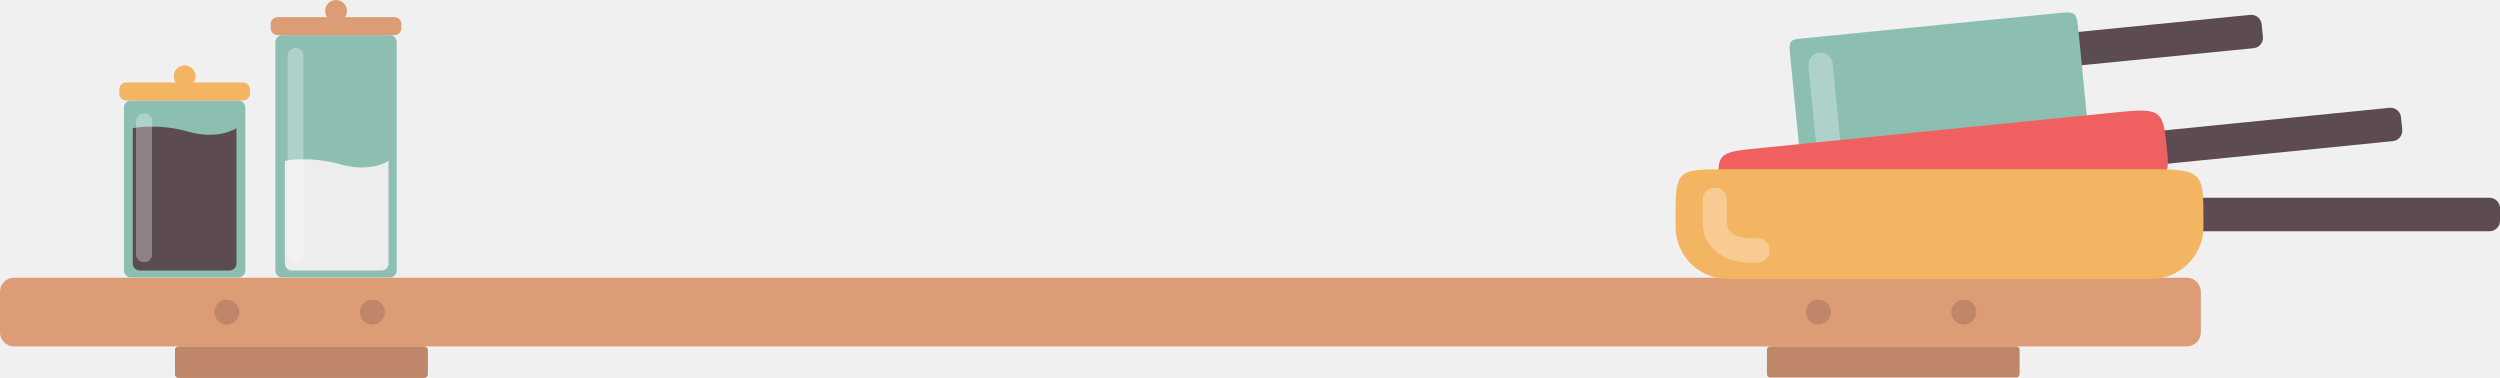
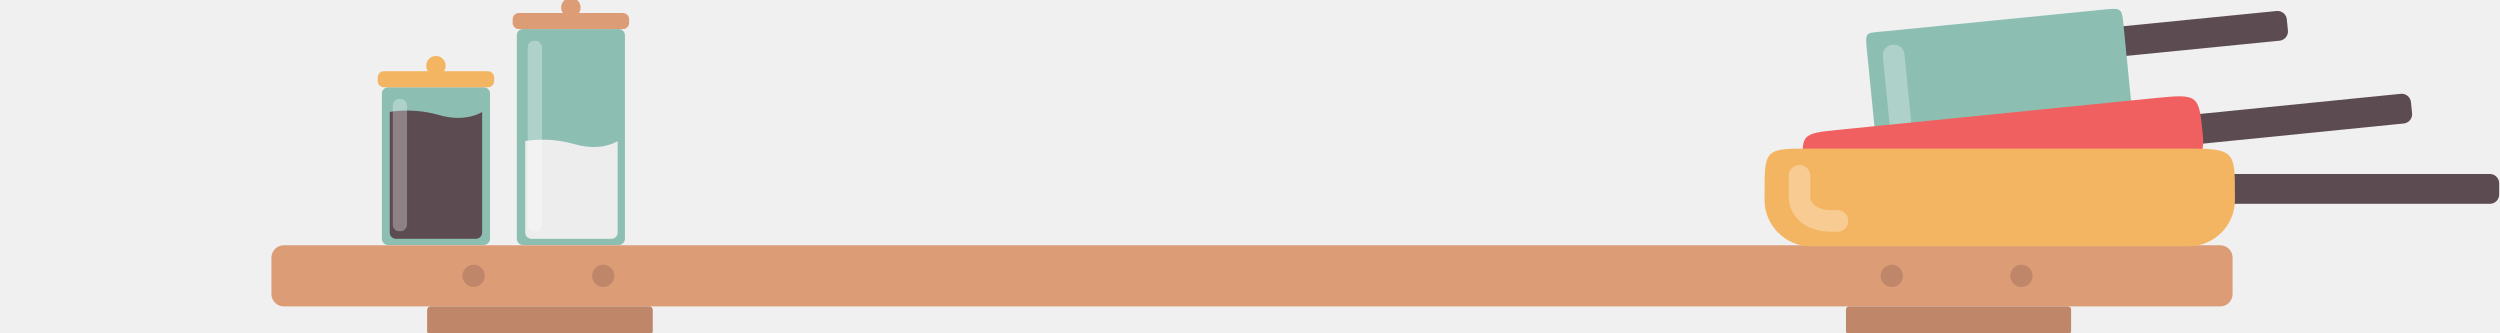
- <svg xmlns="http://www.w3.org/2000/svg" id="svg8259" version="1.1" width="897.094" height="135.56" viewBox="0 0 897.094 135.56">
+ <svg xmlns="http://www.w3.org/2000/svg" id="svg8259" version="1.1" width="1006.718" height="133.74" viewBox="0 0 1006.718 133.74">
  <defs id="defs8263">
    <clipPath clipPathUnits="userSpaceOnUse" id="clipPath10043">
      <path d="m -50.859,-313.507 c -7.716,0.139 -14.085,-6.006 -14.223,-13.724 -0.138,-7.716 6.004,-14.084 13.723,-14.223 7.715,-0.141 14.082,6.004 14.223,13.72 0.139,7.716 -6.004,14.088 -13.723,14.226 m 76.7,73.5 -11.75,0.211 c -15.448,-0.973 -34.529,-10.963 -37.784,-27.54 -3.822,-19.495 11.12,-34.987 10.467,-53.806 -1.236,-35.705 -43.593,-50.784 -66.35,-23.334 -24.592,29.666 7.875,48.896 3.226,78.092 -2.655,16.679 -21.361,27.348 -36.766,28.874 l -11.75,0.212 c -11.024,0.196 -19.8,9.294 -19.602,20.319 l 4.02,223.565 c 0.199,11.025 9.297,19.802 20.321,19.602 l 148.711,-2.675 c 11.023,-0.196 21.794,-9.33 21.598,-20.356 L 46.161,-220.407 c -0.199,-11.026 -9.293,-19.799 -20.32,-19.6" style="fill:#549eaf;fill-opacity:1;fill-rule:nonzero;stroke:none" id="path10045" />
    </clipPath>
    <clipPath clipPathUnits="userSpaceOnUse" id="clipPath10039">
      <path d="m -50.859,-313.507 c -7.716,0.139 -14.085,-6.006 -14.223,-13.724 -0.138,-7.716 6.004,-14.084 13.723,-14.223 7.715,-0.141 14.082,6.004 14.223,13.72 0.139,7.716 -6.004,14.088 -13.723,14.226 m 76.7,73.5 -11.75,0.211 c -15.448,-0.973 -34.529,-10.963 -37.784,-27.54 -3.822,-19.495 11.12,-34.987 10.467,-53.806 -1.236,-35.705 -43.593,-50.784 -66.35,-23.334 -24.592,29.666 7.875,48.896 3.226,78.092 -2.655,16.679 -21.361,27.348 -36.766,28.874 l -11.75,0.212 c -11.024,0.196 -19.8,9.294 -19.602,20.319 l 4.02,223.565 c 0.199,11.025 9.297,19.802 20.321,19.602 l 148.711,-2.675 c 11.023,-0.196 21.794,-9.33 21.598,-20.356 L 46.161,-220.407 c -0.199,-11.026 -9.293,-19.799 -20.32,-19.6" style="fill:#549eaf;fill-opacity:1;fill-rule:nonzero;stroke:none" id="path10041" />
    </clipPath>
    <clipPath clipPathUnits="userSpaceOnUse" id="clipPath10035">
      <path d="m -50.859,-313.507 c -7.716,0.139 -14.085,-6.006 -14.223,-13.724 -0.138,-7.716 6.004,-14.084 13.723,-14.223 7.715,-0.141 14.082,6.004 14.223,13.72 0.139,7.716 -6.004,14.088 -13.723,14.226 m 76.7,73.5 -11.75,0.211 c -15.448,-0.973 -34.529,-10.963 -37.784,-27.54 -3.822,-19.495 11.12,-34.987 10.467,-53.806 -1.236,-35.705 -43.593,-50.784 -66.35,-23.334 -24.592,29.666 7.875,48.896 3.226,78.092 -2.655,16.679 -21.361,27.348 -36.766,28.874 l -11.75,0.212 c -11.024,0.196 -19.8,9.294 -19.602,20.319 l 4.02,223.565 c 0.199,11.025 9.297,19.802 20.321,19.602 l 148.711,-2.675 c 11.023,-0.196 21.794,-9.33 21.598,-20.356 L 46.161,-220.407 c -0.199,-11.026 -9.293,-19.799 -20.32,-19.6" style="fill:#549eaf;fill-opacity:1;fill-rule:nonzero;stroke:none" id="path10037" />
    </clipPath>
    <clipPath clipPathUnits="userSpaceOnUse" id="clipPath10031">
      <path d="m -50.859,-313.507 c -7.716,0.139 -14.085,-6.006 -14.223,-13.724 -0.138,-7.716 6.004,-14.084 13.723,-14.223 7.715,-0.141 14.082,6.004 14.223,13.72 0.139,7.716 -6.004,14.088 -13.723,14.226 m 76.7,73.5 -11.75,0.211 c -15.448,-0.973 -34.529,-10.963 -37.784,-27.54 -3.822,-19.495 11.12,-34.987 10.467,-53.806 -1.236,-35.705 -43.593,-50.784 -66.35,-23.334 -24.592,29.666 7.875,48.896 3.226,78.092 -2.655,16.679 -21.361,27.348 -36.766,28.874 l -11.75,0.212 c -11.024,0.196 -19.8,9.294 -19.602,20.319 l 4.02,223.565 c 0.199,11.025 9.297,19.802 20.321,19.602 l 148.711,-2.675 c 11.023,-0.196 21.794,-9.33 21.598,-20.356 L 46.161,-220.407 c -0.199,-11.026 -9.293,-19.799 -20.32,-19.6" style="fill:#549eaf;fill-opacity:1;fill-rule:nonzero;stroke:none" id="path10033" />
    </clipPath>
    <clipPath clipPathUnits="userSpaceOnUse" id="clipPath322">
      <path d="m 498.75,595.5 19.25,0 0,-21.548 -19.25,0 0,21.548 z" id="path324" />
    </clipPath>
    <clipPath clipPathUnits="userSpaceOnUse" id="clipPath290">
      <path d="m 529.105,634.301 10.236,0 0,-39.661 -10.236,0 0,39.661 z" id="path292" />
    </clipPath>
    <clipPath clipPathUnits="userSpaceOnUse" id="clipPath1198">
      <path d="m 230.168,320.1 7,0 0,-63.821 -7,0 0,63.821 z" id="path1200" />
    </clipPath>
    <clipPath clipPathUnits="userSpaceOnUse" id="clipPath1102">
      <path d="m 295.055,348.1 7,0 0,-91.821 -7,0 0,91.821 z" id="path1104" />
    </clipPath>
  </defs>
-   <g id="layer3" style="display:inline" transform="translate(-558.9146,-110.6206)" />
-   <g id="layer5" style="display:inline" transform="translate(-558.9146,-110.6206)" />
-   <g id="layer4" style="display:inline" transform="translate(-558.9146,-110.6206)">
+   <g id="layer3" style="display:inline" transform="translate(-449.6168,-111.5246)" />
+   <g id="layer5" style="display:inline" transform="translate(-449.6168,-111.5246)" />
+   <g id="layer4" style="display:inline" transform="translate(-449.6168,-111.5246)">
    <path id="path1370" style="fill:#dc9c76;fill-opacity:1;fill-rule:nonzero;stroke:none" d="m 1343.656,234.917 -779.741,0 c -2.75,0 -5,-2.25 -5,-5 l 0,-14.63 c 0,-2.75 2.25,-5 5,-5 l 779.741,0 c 2.75,0 5,2.25 5,5 l 0,14.63 c 0,2.75 -2.25,5 -5,5" />
    <path id="path1374" style="fill:#bf866a;fill-opacity:1;fill-rule:nonzero;stroke:none" d="m 711.129,246.181 -88.161,0 c -0.688,0 -1.25,-0.562 -1.25,-1.25 l 0,-8.69 c 0,-0.688 0.562,-1.25 1.25,-1.25 l 88.161,0 c 0.688,0 1.25,0.562 1.25,1.25 l 0,8.69 c 0,0.688 -0.562,1.25 -1.25,1.25" />
    <path id="path1382" style="fill:#bf866a;fill-opacity:1;fill-rule:nonzero;stroke:none" d="m 644.806,222.602 c 0,2.475 -2.006,4.481 -4.481,4.481 -2.475,0 -4.481,-2.006 -4.481,-4.481 0,-2.475 2.006,-4.481 4.481,-4.481 2.475,0 4.481,2.006 4.481,4.481" />
    <path id="path1386" style="fill:#bf866a;fill-opacity:1;fill-rule:nonzero;stroke:none" d="m 697.017,222.602 c 0,2.475 -2.006,4.481 -4.481,4.481 -2.475,0 -4.481,-2.006 -4.481,-4.481 0,-2.475 2.006,-4.481 4.481,-4.481 2.475,0 4.481,2.006 4.481,4.481" />
    <path id="path1390" style="fill:#bf866a;fill-opacity:1;fill-rule:nonzero;stroke:none" d="m 1215.895,222.602 c 0,2.475 -2.006,4.481 -4.481,4.481 -2.475,0 -4.481,-2.006 -4.481,-4.481 0,-2.475 2.006,-4.481 4.481,-4.481 2.475,0 4.481,2.006 4.481,4.481" />
    <path id="path1394" style="fill:#bf866a;fill-opacity:1;fill-rule:nonzero;stroke:none" d="m 1268.106,222.602 c 0,2.475 -2.006,4.481 -4.481,4.481 -2.475,0 -4.481,-2.006 -4.481,-4.481 0,-2.475 2.006,-4.481 4.481,-4.481 2.475,0 4.481,2.006 4.481,4.481" />
    <g id="g3513" transform="translate(0,-2)">
      <path d="m 1367.575,129.913 -103.33,10.238 c -2.053,0.203 -3.897,-1.31 -4.101,-3.362 l -0.445,-4.492 c -0.204,-2.053 1.31,-3.897 3.362,-4.101 l 103.329,-10.238 c 2.053,-0.203 3.899,1.31 4.103,3.362 l 0.445,4.492 c 0.203,2.053 -1.31,3.897 -3.362,4.101" style="fill:#5c4b51;fill-opacity:1;fill-rule:nonzero;stroke:none" id="path280" />
      <path d="m 1302.854,178.074 -88.916,8.809 c -3.961,0.393 -7.522,-2.526 -7.915,-6.487 l -4.586,-46.292 c -0.775,-7.821 -0.714,-7.201 6.487,-7.915 l 88.916,-8.809 c 7.201,-0.714 7.214,-0.588 7.915,6.487 l 4.586,46.292 c 0.393,3.961 -2.526,7.522 -6.487,7.915" style="fill:#8cbeb2;fill-opacity:1;fill-rule:nonzero;stroke:none" id="path284" />
      <g style="opacity:0.3" id="g296" clip-path="url(#clipPath290)" transform="matrix(1.25,0,0,-1.25,546.4249,924.3476)">
        <g id="g298" transform="translate(532.6051,630.8011)">
          <path id="path300" style="fill:none;stroke:#ffffff;stroke-width:7;stroke-linecap:round;stroke-linejoin:round;stroke-miterlimit:10;stroke-dasharray:none;stroke-opacity:1" d="M 0,0 3.236,-32.661" />
        </g>
      </g>
      <path d="m 1417.573,163.258 -103.319,10.354 c -2.051,0.206 -3.899,-1.305 -4.105,-3.357 l -0.45,-4.491 c -0.205,-2.053 1.305,-3.9 3.357,-4.105 l 103.319,-10.355 c 2.051,-0.205 3.899,1.306 4.105,3.357 l 0.45,4.492 c 0.205,2.053 -1.305,3.899 -3.357,4.105" style="fill:#5c4b51;fill-opacity:1;fill-rule:nonzero;stroke:none" id="path304" />
      <path d="m 1322.577,186.142 -128.834,12.911 c -8.668,0.869 -16.469,-5.511 -17.337,-14.179 l -0.179,-1.782 c -1.579,-15.758 -1.579,-15.758 14.179,-17.336 l 128.834,-12.911 c 15.759,-1.58 15.869,-0.479 17.337,14.178 l 0.179,1.782 c 0.869,8.668 -5.513,16.469 -14.179,17.337" style="fill:#f06060;fill-opacity:1;fill-rule:nonzero;stroke:none" id="path308" />
      <path d="m 1452.258,195.598 -103.836,0 c -2.062,0 -3.75,-1.688 -3.75,-3.75 l 0,-4.514 c 0,-2.062 1.688,-3.75 3.75,-3.75 l 103.836,0 c 2.062,0 3.75,1.688 3.75,3.75 l 0,4.514 c 0,2.062 -1.688,3.75 -3.75,3.75" style="fill:#5c4b51;fill-opacity:1;fill-rule:nonzero;stroke:none" id="path312" />
      <path d="m 1330.98,212.694 -152.19,0 c -10.239,0 -18.615,-8.376 -18.615,-18.615 l 0,-2.105 c 0,-18.615 0,-18.615 18.615,-18.615 l 152.19,0 c 18.615,0 18.615,1.301 18.615,18.615 l 0,2.105 c 0,10.239 -8.377,18.615 -18.615,18.615" style="fill:#f3b562;fill-opacity:1;fill-rule:nonzero;stroke:none" id="path316" />
      <g style="opacity:0.3" id="g328" clip-path="url(#clipPath322)" transform="matrix(1.25,0,0,-1.25,546.4249,924.3476)">
        <g id="g330" transform="translate(502.25,592)">
          <path id="path332" style="fill:none;stroke:#ffffff;stroke-width:7;stroke-linecap:round;stroke-linejoin:round;stroke-miterlimit:10;stroke-dasharray:none;stroke-opacity:1" d="m 0,0 0,-7 c 0,0 0,-8.25 12.25,-7.5" />
        </g>
      </g>
    </g>
    <g id="g10425" transform="matrix(0.6699124,0,0,0.6699124,-189.6094,-267.3187)">
      <path d="m 1326.099,712.784 -57.5,0 c -2.062,0 -3.75,-1.688 -3.75,-3.75 l 0,-122.3 c 0,-2.062 1.688,-3.75 3.75,-3.75 l 57.5,0 c 2.062,0 3.75,1.688 3.75,3.75 l 0,122.3 c 0,2.062 -1.688,3.75 -3.75,3.75" style="fill:#8cbeb2;fill-opacity:1;fill-rule:nonzero;stroke:none" id="path1084" />
      <path d="m 1328.599,582.984 -62.5,0 c -2.062,0 -3.75,-1.688 -3.75,-3.75 l 0,-2.155 c 0,-2.062 1.688,-3.75 3.75,-3.75 l 62.5,0 c 2.062,0 3.75,1.688 3.75,3.75 l 0,2.155 c 0,2.062 -1.688,3.75 -3.75,3.75" style="fill:#dc9c76;fill-opacity:1;fill-rule:nonzero;stroke:none" id="path1088" />
      <path d="m 1303.199,570.012 c 0,3.231 -2.619,5.85 -5.85,5.85 -3.231,0 -5.85,-2.619 -5.85,-5.85 0,-3.231 2.619,-5.85 5.85,-5.85 3.231,0 5.85,2.619 5.85,5.85" style="fill:#dc9c76;fill-opacity:1;fill-rule:nonzero;stroke:none" id="path1092" />
      <path d="m 1325.474,650.308 0,55 c 0,2.062 -1.688,3.75 -3.75,3.75 l -48.047,0 c -2.062,0 -3.75,-1.688 -3.75,-3.75 l 0,-55 c 0,0 13.456,-2.812 29.706,1.875 16.25,4.688 25.841,-1.875 25.841,-1.875" style="fill:#ededed;fill-opacity:1;fill-rule:nonzero;stroke:none" id="path1096" />
      <g style="opacity:0.3" id="g1108" clip-path="url(#clipPath1102)" transform="matrix(1.25,0,0,-1.25,902.4452,1024.995)">
        <g id="g1110" transform="translate(298.5551,344.5996)">
          <path id="path1112" style="fill:none;stroke:#ffffff;stroke-width:7;stroke-linecap:round;stroke-linejoin:round;stroke-miterlimit:10;stroke-dasharray:none;stroke-opacity:1" d="M 0,0 0,-84.821" />
        </g>
      </g>
      <path d="m 1244.989,712.784 -57.5,0 c -2.062,0 -3.75,-1.688 -3.75,-3.75 l 0,-87.3 c 0,-2.062 1.688,-3.75 3.75,-3.75 l 57.5,0 c 2.062,0 3.75,1.688 3.75,3.75 l 0,87.3 c 0,2.062 -1.688,3.75 -3.75,3.75" style="fill:#8cbeb2;fill-opacity:1;fill-rule:nonzero;stroke:none" id="path1180" />
      <path d="m 1247.489,617.984 -62.5,0 c -2.062,0 -3.75,-1.688 -3.75,-3.75 l 0,-2.155 c 0,-2.062 1.688,-3.75 3.75,-3.75 l 62.5,0 c 2.062,0 3.75,1.688 3.75,3.75 l 0,2.155 c 0,2.062 -1.688,3.75 -3.75,3.75" style="fill:#f3b562;fill-opacity:1;fill-rule:nonzero;stroke:none" id="path1184" />
      <path d="m 1222.09,605.012 c 0,3.231 -2.619,5.85 -5.85,5.85 -3.231,0 -5.85,-2.619 -5.85,-5.85 0,-3.231 2.619,-5.85 5.85,-5.85 3.231,0 5.85,2.619 5.85,5.85" style="fill:#f3b562;fill-opacity:1;fill-rule:nonzero;stroke:none" id="path1188" />
      <path d="m 1244.013,632.808 0,72.5 c 0,2.062 -1.688,3.75 -3.75,3.75 l -48.047,0 c -2.062,0 -3.75,-1.688 -3.75,-3.75 l 0,-72.5 c 0,0 13.456,-2.812 29.706,1.875 16.25,4.688 25.841,-1.875 25.841,-1.875" style="fill:#5c4b51;fill-opacity:1;fill-rule:nonzero;stroke:none" id="path1192" />
      <g style="opacity:0.3" id="g1204" clip-path="url(#clipPath1198)" transform="matrix(1.25,0,0,-1.25,902.4452,1024.995)">
        <g id="g1206" transform="translate(233.6677,316.5996)">
          <path id="path1208" style="fill:none;stroke:#ffffff;stroke-width:7;stroke-linecap:round;stroke-linejoin:round;stroke-miterlimit:10;stroke-dasharray:none;stroke-opacity:1" d="M 0,0 0,-56.821" />
        </g>
      </g>
    </g>
    <path d="m 711.129,246.181 -88.161,0 c -0.688,0 -1.25,-0.562 -1.25,-1.25 l 0,-8.69 c 0,-0.688 0.562,-1.25 1.25,-1.25 l 88.161,0 c 0.688,0 1.25,0.562 1.25,1.25 l 0,8.69 c 0,0.688 -0.562,1.25 -1.25,1.25" style="fill:#bf866a;fill-opacity:1;fill-rule:nonzero;stroke:none" id="path3480" />
    <path d="m 1282.371,246.101 -88.161,0 c -0.688,0 -1.25,-0.562 -1.25,-1.25 l 0,-8.69 c 0,-0.688 0.562,-1.25 1.25,-1.25 l 88.161,0 c 0.688,0 1.25,0.562 1.25,1.25 l 0,8.69 c 0,0.688 -0.562,1.25 -1.25,1.25" style="display:inline;fill:#bf866a;fill-opacity:1;fill-rule:nonzero;stroke:none" id="path3480-6" />
  </g>
</svg>
